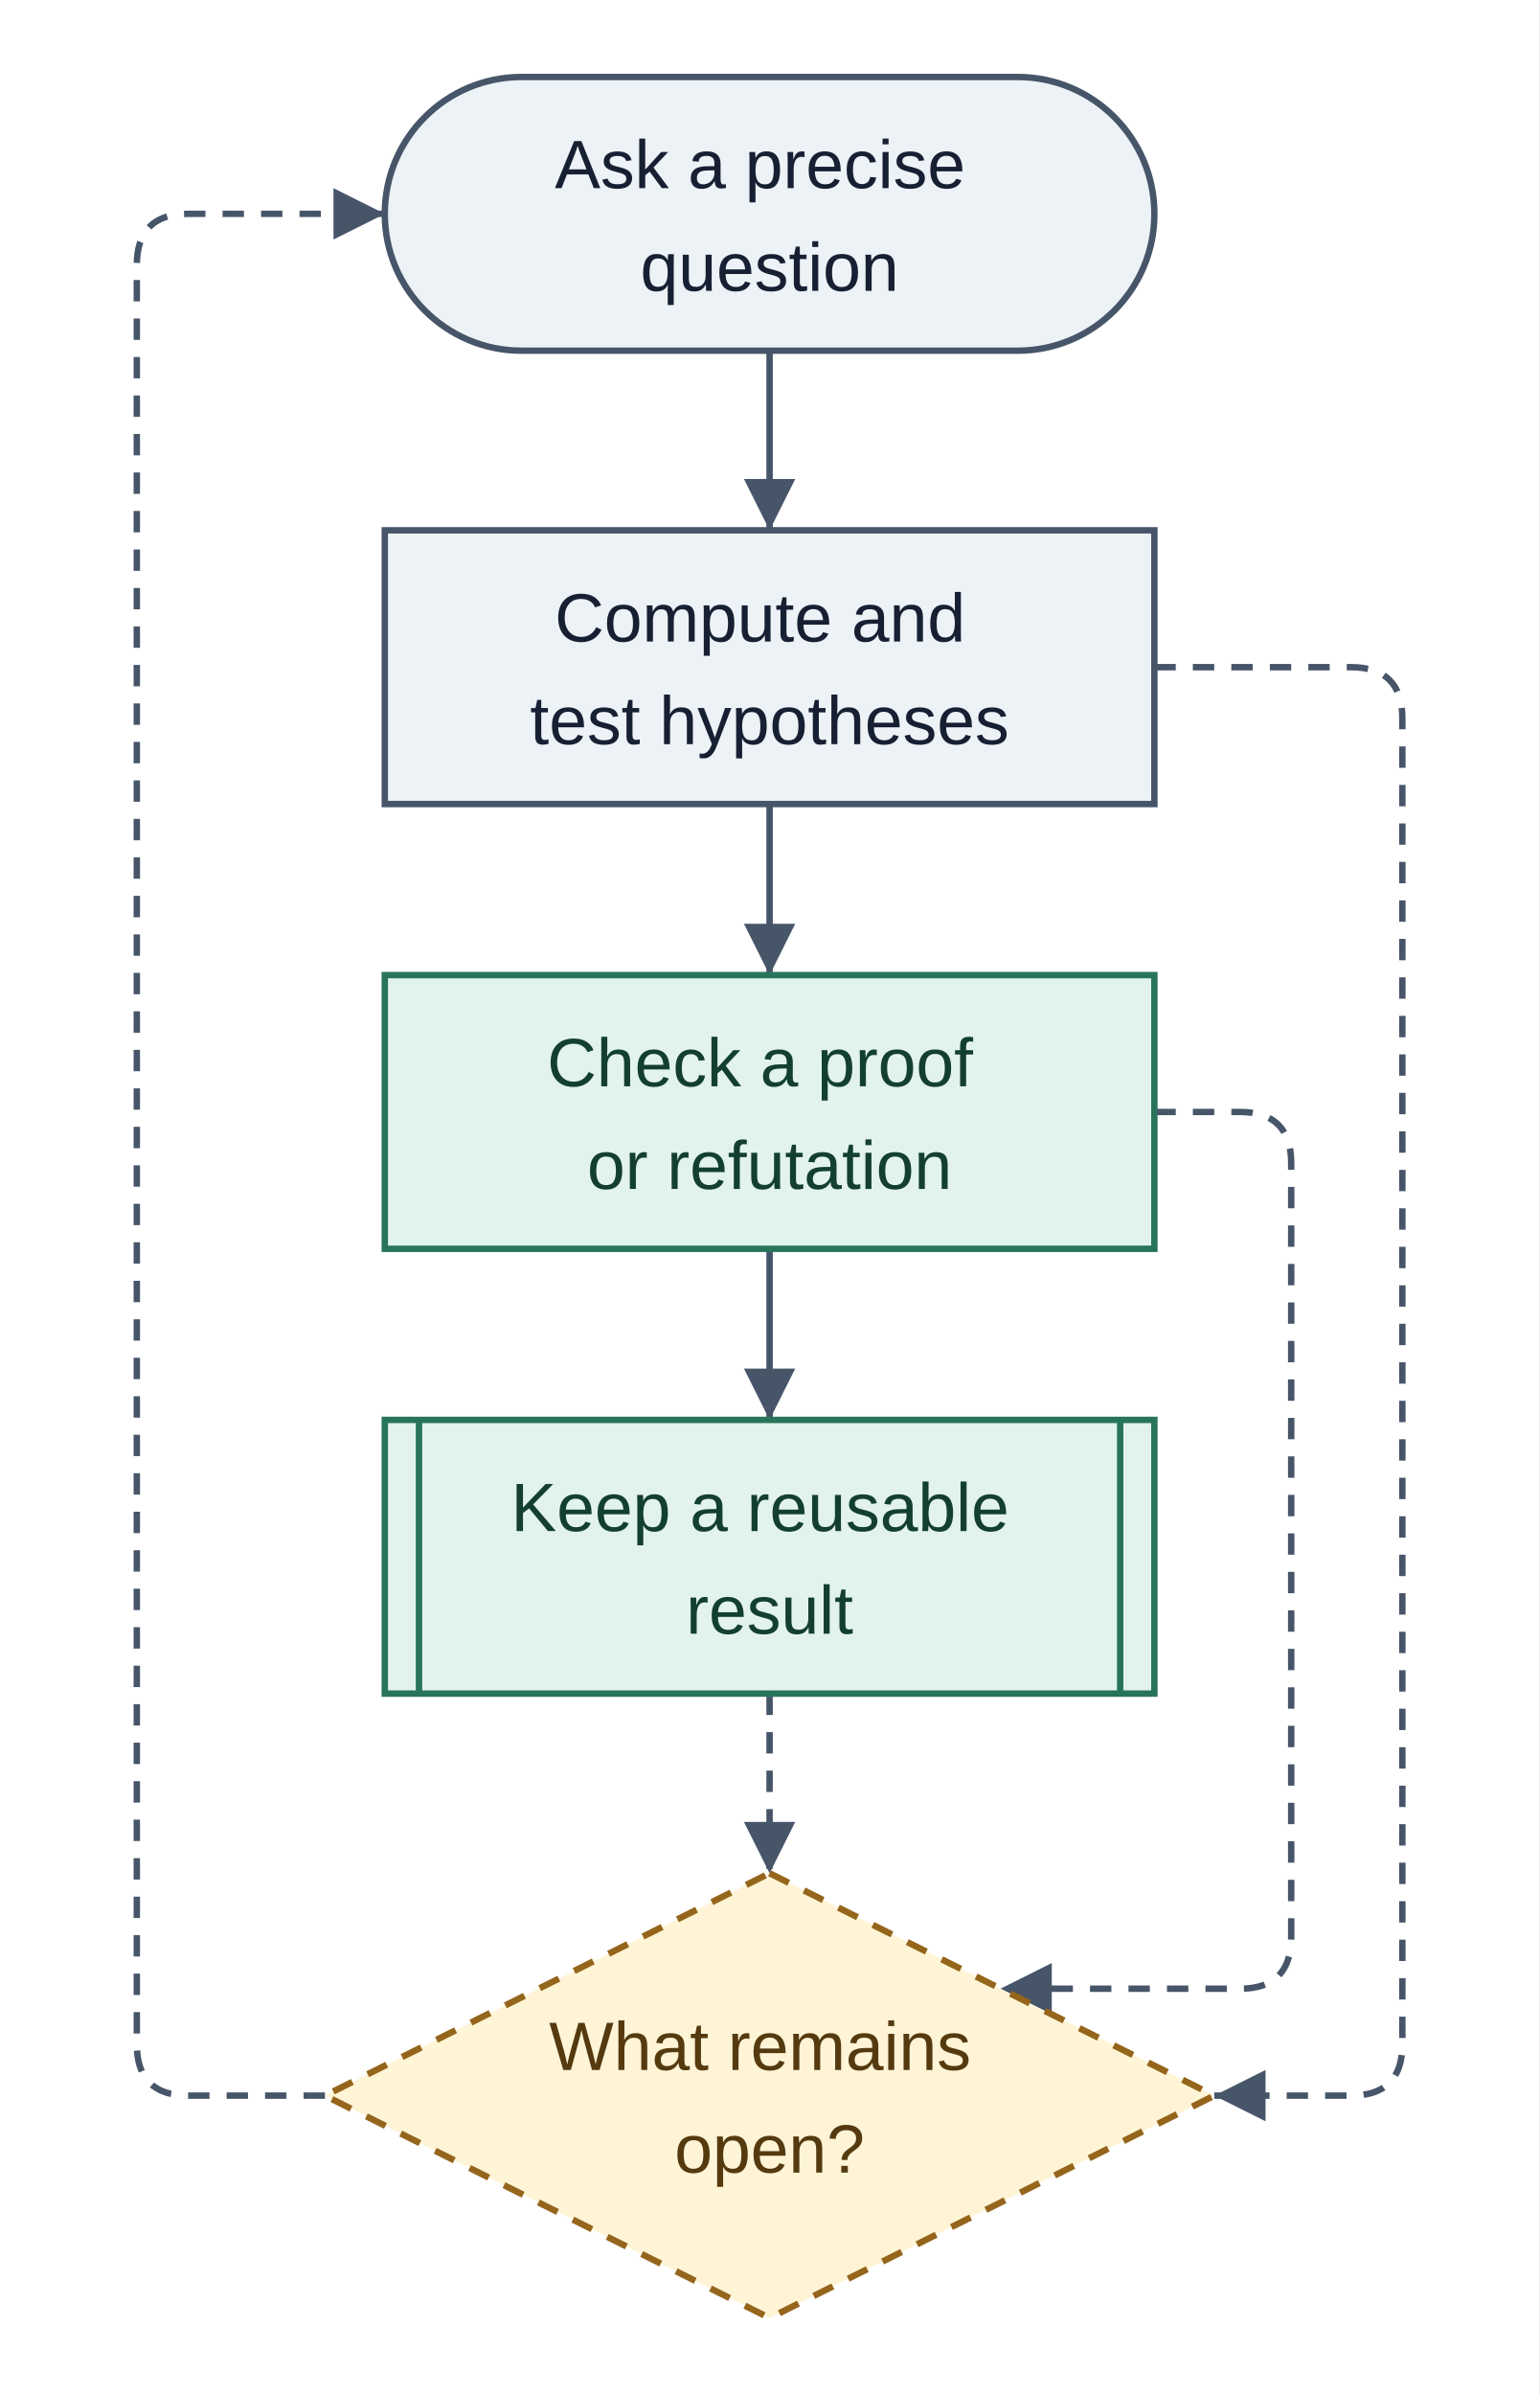
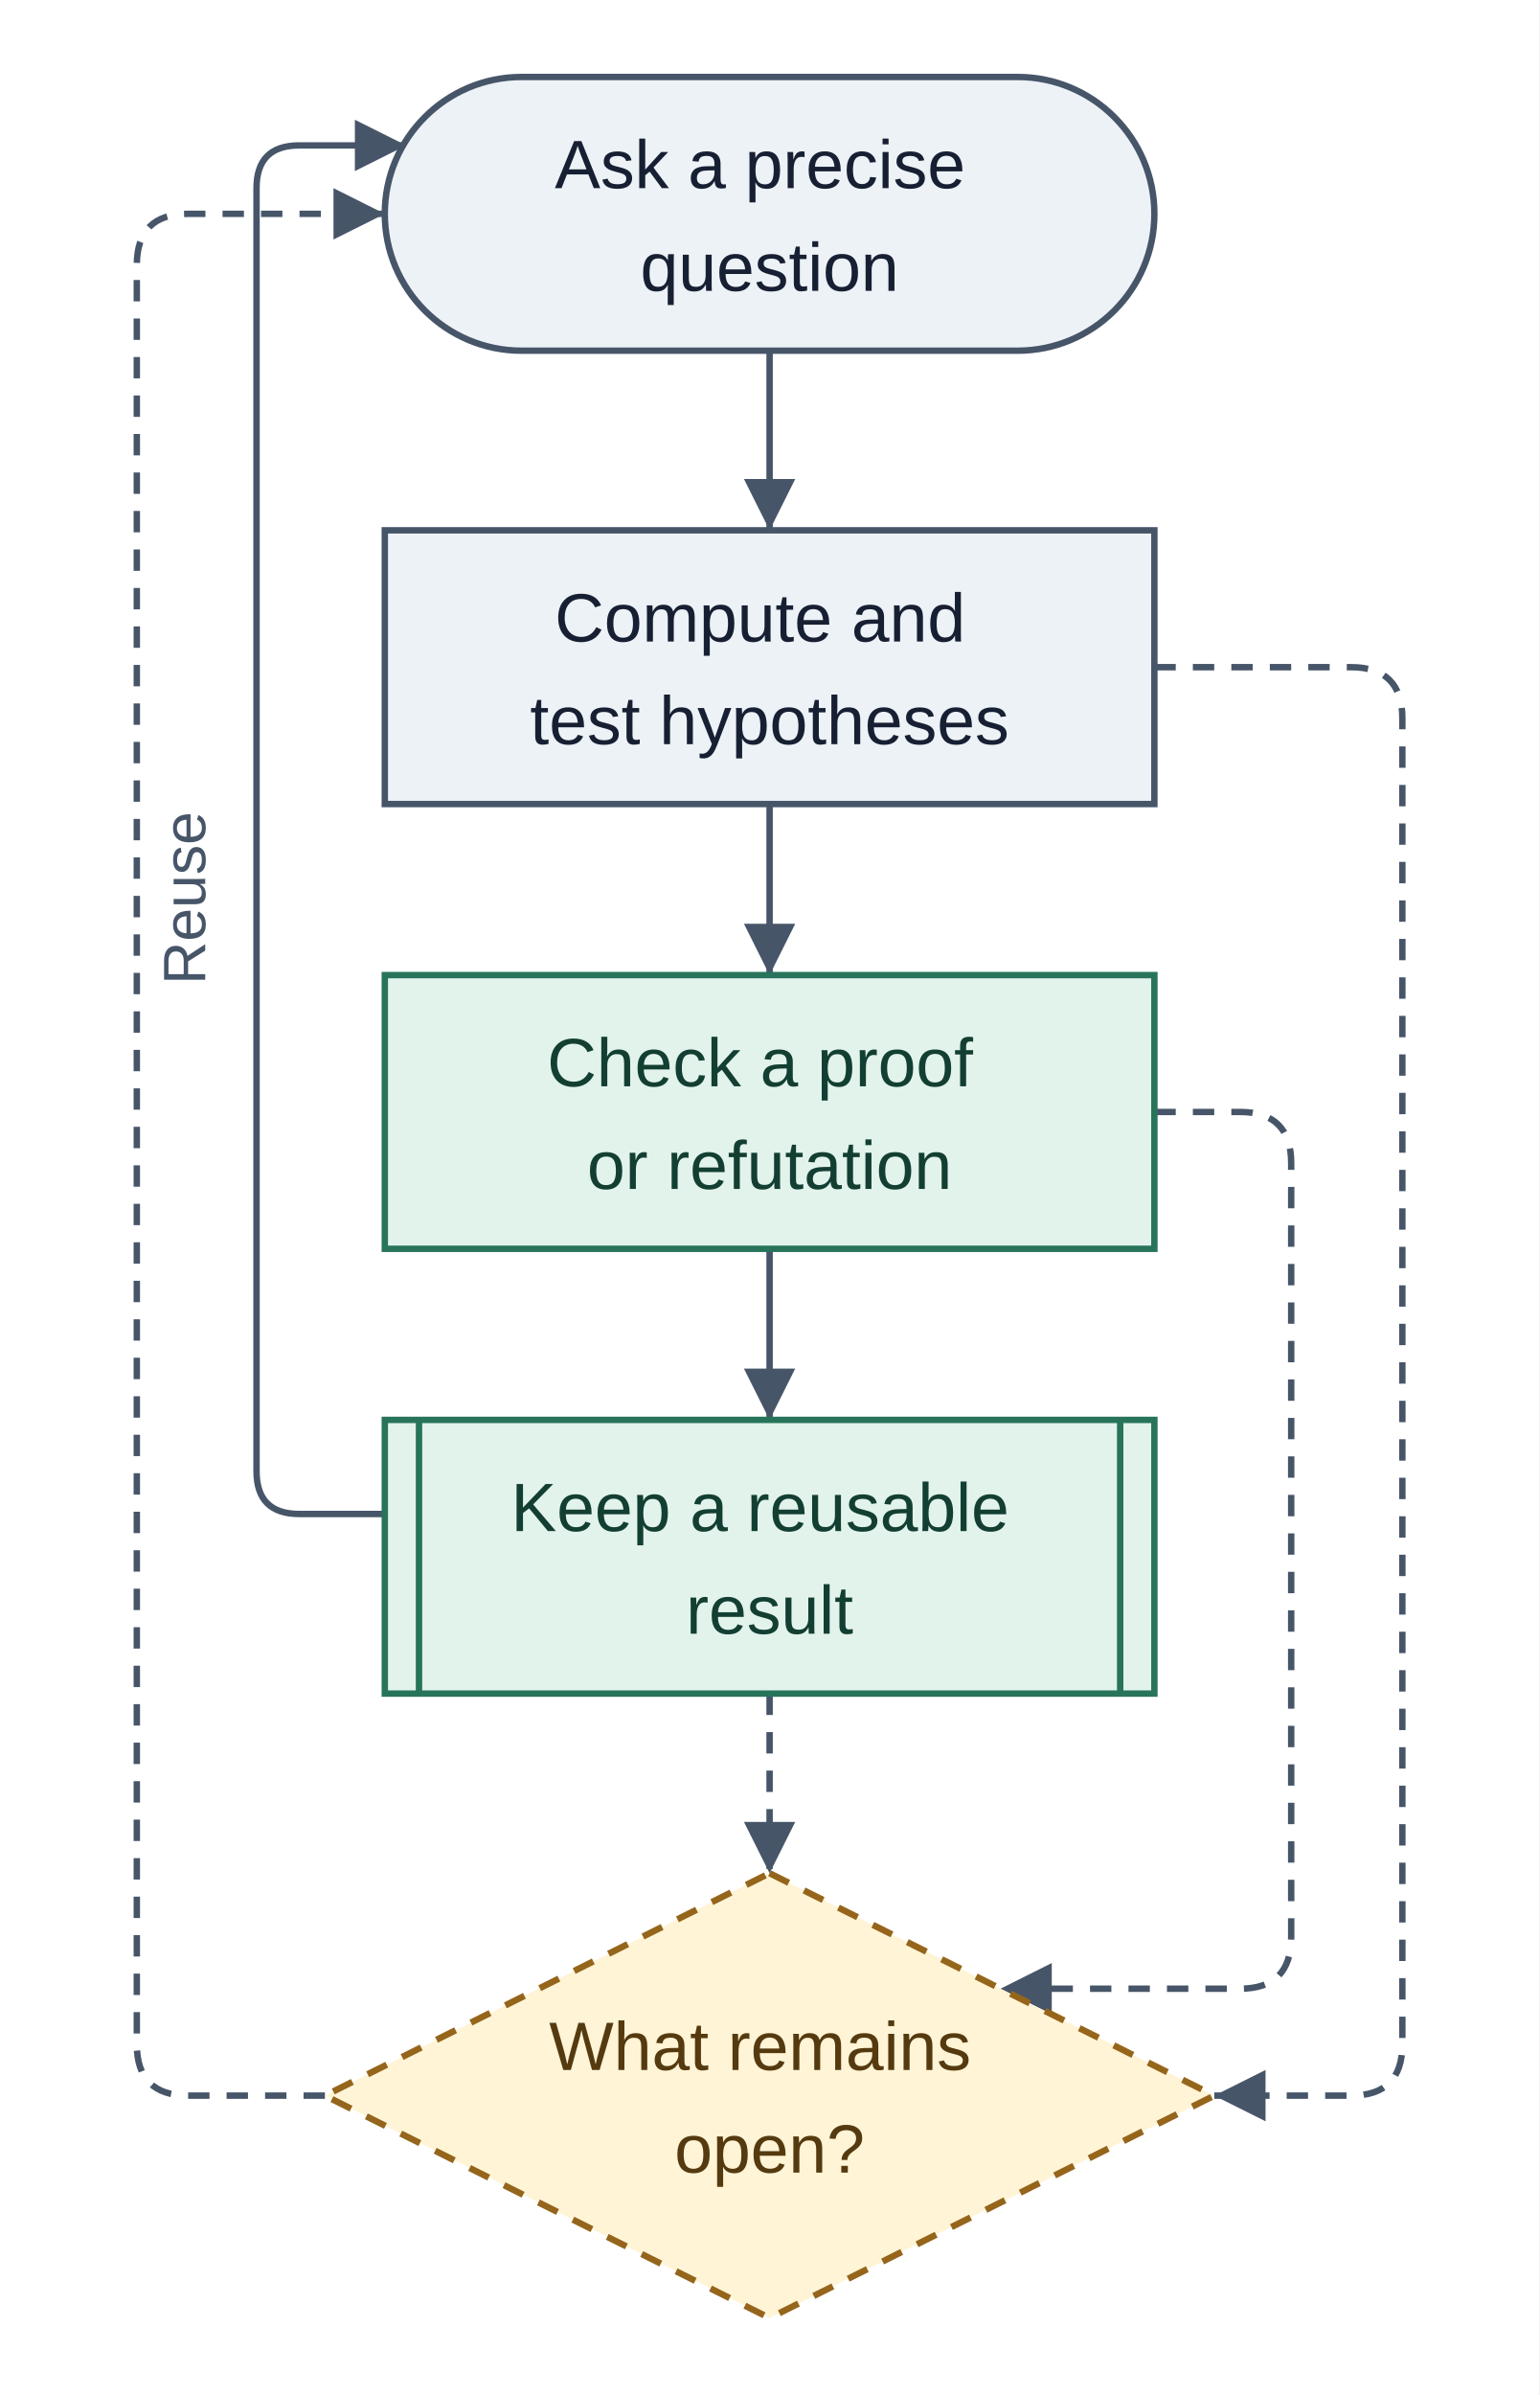
<svg xmlns="http://www.w3.org/2000/svg" width="360" height="560" viewBox="0 0 360 560" role="img" aria-labelledby="title description">
  <defs>
    <marker id="arrow" markerWidth="8" markerHeight="8" refX="8" refY="4" orient="auto">
      <path d="M0 0 L8 4 L0 8 Z" fill="#475569" />
    </marker>
  </defs>
  <rect width="360" height="560" fill="#ffffff" />
  <g fill="none" stroke="#475569" stroke-width="1.5" marker-end="url(#arrow)">
    <path id="question-to-test" d="M180 82 V124" />
    <path id="test-to-check" d="M180 188 V228" />
    <path id="check-to-result" d="M180 292 V332" />
+     <path id="result-to-question" d="M90 354 H70 Q60 354 60 344 V44 Q60 34 70 34 H95" />
    <g stroke-dasharray="5 4">
      <path id="result-to-open" d="M180 396 V438" />
      <path id="test-to-open" d="M270 156 H316 Q328 156 328 168 V478 Q328 490 316 490 H284" />
      <path id="check-to-open" d="M270 260 H290 Q302 260 302 272 V453 Q302 465 290 465 H234" />
      <path id="open-to-question" d="M76 490 H44 Q32 490 32 478 V62 Q32 50 44 50 H90" />
    </g>
  </g>
  <g font-family="Arial, Helvetica, sans-serif" font-size="16" text-anchor="middle" stroke-width="1.5">
+     <text x="48" y="210" transform="rotate(-90 48 210)" font-size="14" fill="#475569">Reuse</text>
    <g id="question">
      <rect x="90" y="18" width="180" height="64" rx="32" fill="#edf2f7" stroke="#475569" />
      <text x="180" y="44" fill="#172033">
        <tspan x="180">Ask a precise</tspan>
        <tspan x="180" dy="24">question</tspan>
      </text>
    </g>
    <g id="test">
      <rect x="90" y="124" width="180" height="64" fill="#edf2f7" stroke="#475569" />
      <text x="180" y="150" fill="#172033">
        <tspan x="180">Compute and</tspan>
        <tspan x="180" dy="24">test hypotheses</tspan>
      </text>
    </g>
    <g id="check">
      <rect x="90" y="228" width="180" height="64" fill="#e2f3ec" stroke="#28745b" />
      <text x="180" y="254" fill="#133f32">
        <tspan x="180">Check a proof</tspan>
        <tspan x="180" dy="24">or refutation</tspan>
      </text>
    </g>
    <g id="result">
      <rect x="90" y="332" width="180" height="64" fill="#e2f3ec" stroke="#28745b" />
      <path d="M98 332 V396 M262 332 V396" stroke="#28745b" />
      <text x="180" y="358" fill="#133f32">
        <tspan x="180">Keep a reusable</tspan>
        <tspan x="180" dy="24">result</tspan>
      </text>
    </g>
    <g id="open">
      <path d="M180 438 L284 490 L180 542 L76 490 Z" fill="#fff4d6" stroke="#95651b" stroke-dasharray="5 4" />
      <text x="180" y="484" fill="#553a10">
        <tspan x="180">What remains</tspan>
        <tspan x="180" dy="24">open?</tspan>
      </text>
    </g>
  </g>
</svg>
